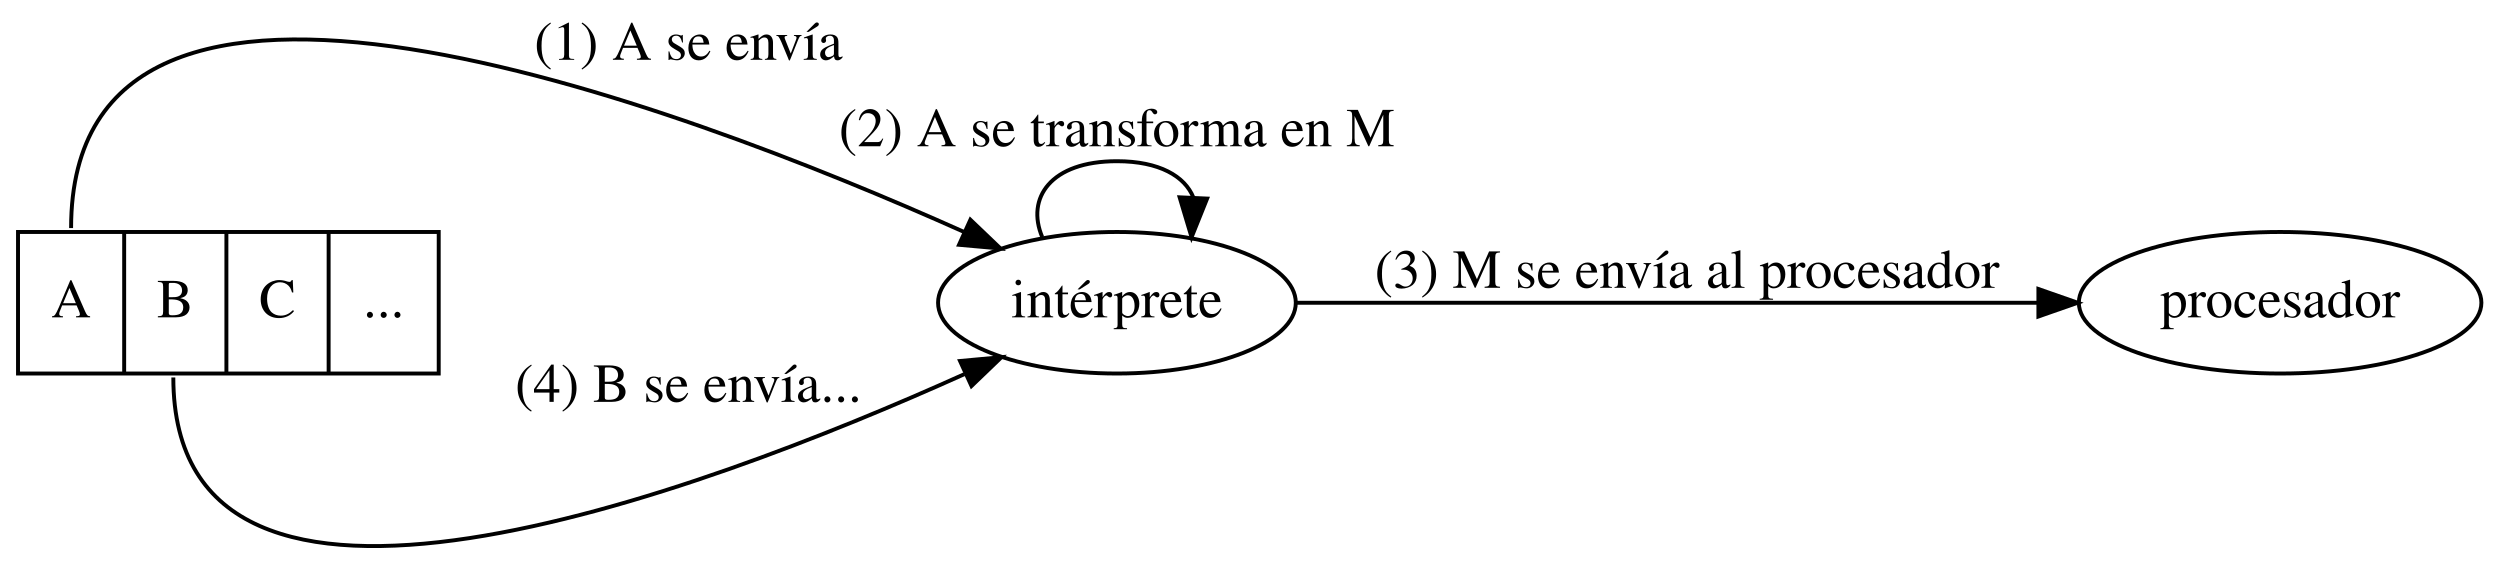
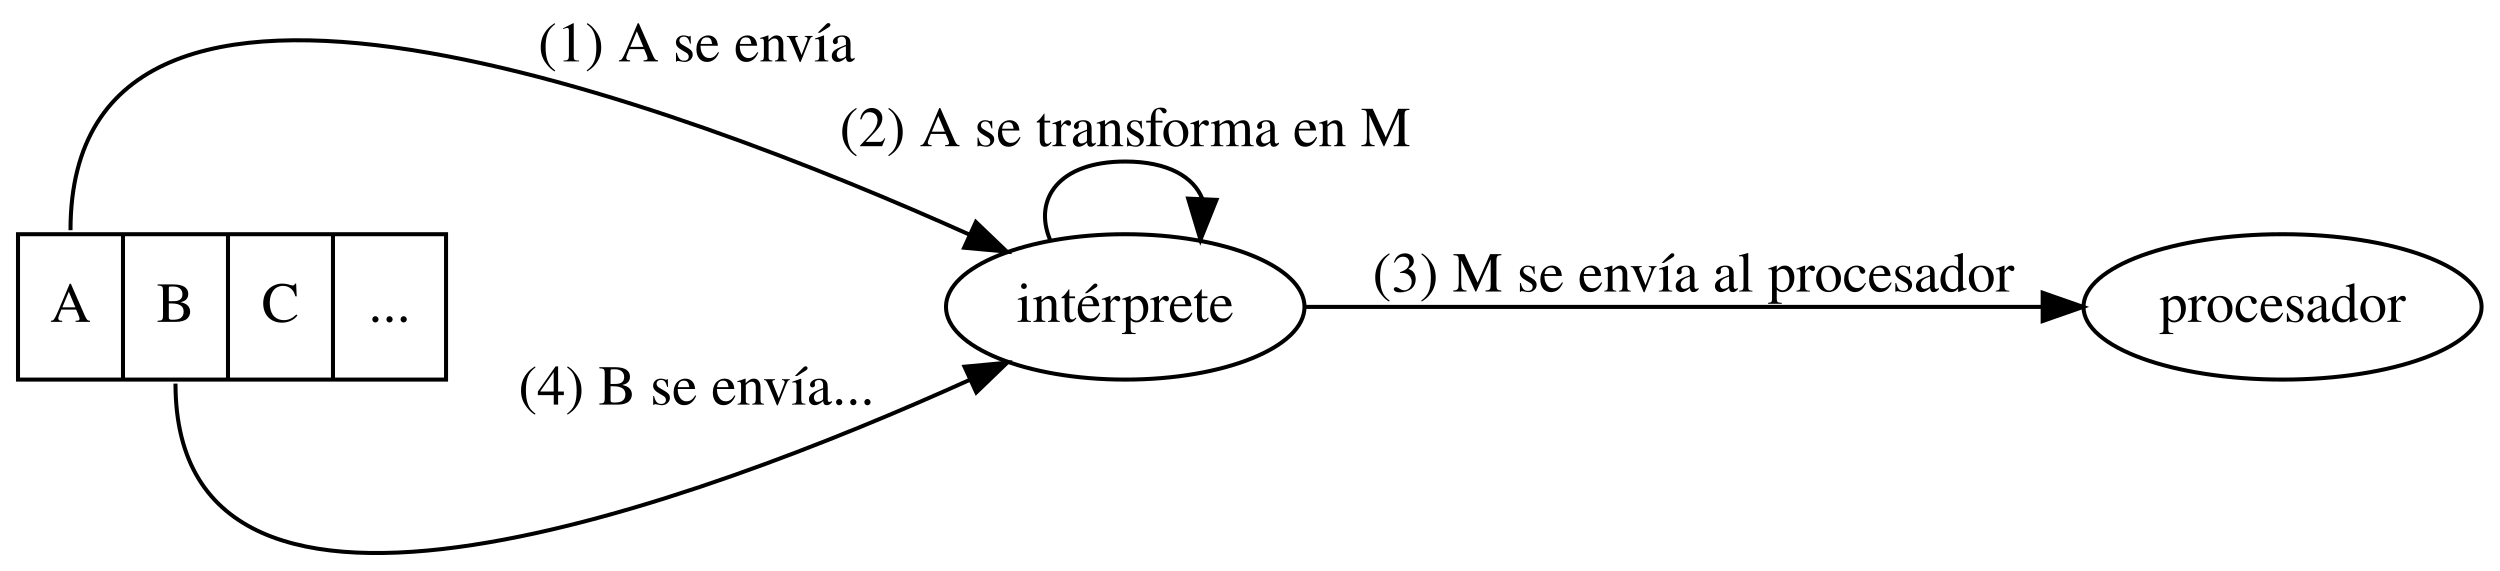
- <svg xmlns="http://www.w3.org/2000/svg" width="635pt" height="143pt" viewBox="0.00 0.00 634.68 143.19">
-   <g id="graph0" class="graph" transform="scale(1 1) rotate(0) translate(4 139.19)">
+ <svg xmlns="http://www.w3.org/2000/svg" width="618pt" height="141pt" viewBox="0.00 0.00 618.18 141.25">
+   <g id="graph0" class="graph" transform="scale(1 1) rotate(0) translate(4 137.248)">
    <g id="node1" class="node">
-       <ellipse fill="none" stroke="black" cx="279.496" cy="-62.19" rx="45.492" ry="18" />
-       <text text-anchor="middle" x="279.496" y="-58.49" font-family="Times,serif" font-size="14.00">intérprete</text>
+       <ellipse fill="none" stroke="black" cx="274.196" cy="-61.248" rx="44.393" ry="18" />
+       <text text-anchor="middle" x="274.196" y="-57.548" font-family="Times,serif" font-size="14.00">intérprete</text>
    </g>
    <g id="edge3" class="edge">
-       <path fill="none" stroke="black" d="M260.512,-78.854C256.293,-88.815 262.621,-98.19 279.496,-98.19 290.307,-98.19 296.789,-94.343 298.942,-88.959" />
-       <polygon fill="black" stroke="black" points="302.433,-88.684 298.48,-78.854 295.441,-89.004 302.433,-88.684" />
-       <text text-anchor="middle" x="279.496" y="-101.99" font-family="Times,serif" font-size="14.00">(2) A se transforma en M</text>
+       <path fill="none" stroke="black" d="M255.563,-77.912C251.423,-87.873 257.634,-97.248 274.196,-97.248 284.806,-97.248 291.168,-93.401 293.282,-88.016" />
+       <polygon fill="black" stroke="black" points="296.774,-87.745 292.829,-77.912 289.781,-88.059 296.774,-87.745" />
+       <text text-anchor="middle" x="274.196" y="-101.048" font-family="Times,serif" font-size="14.00">(2) A se transforma en M</text>
    </g>
    <g id="node2" class="node">
-       <ellipse fill="none" stroke="black" cx="575.337" cy="-62.19" rx="51.191" ry="18" />
-       <text text-anchor="middle" x="575.337" y="-58.49" font-family="Times,serif" font-size="14.00">procesador</text>
+       <ellipse fill="none" stroke="black" cx="560.788" cy="-61.248" rx="49.291" ry="18" />
+       <text text-anchor="middle" x="560.788" y="-57.548" font-family="Times,serif" font-size="14.00">procesador</text>
    </g>
    <g id="edge4" class="edge">
-       <path fill="none" stroke="black" d="M325.124,-62.19C375.454,-62.19 457.579,-62.19 513.696,-62.19" />
-       <polygon fill="black" stroke="black" points="513.858,-65.69 523.858,-62.19 513.858,-58.69 513.858,-65.69" />
-       <text text-anchor="middle" x="424.492" y="-65.99" font-family="Times,serif" font-size="14.00">(3) M se envía al procesador</text>
+       <path fill="none" stroke="black" d="M318.419,-61.248C367.21,-61.248 446.852,-61.248 501.206,-61.248" />
+       <polygon fill="black" stroke="black" points="501.385,-64.748 511.385,-61.248 501.385,-57.748 501.385,-64.748" />
+       <text text-anchor="middle" x="414.892" y="-65.048" font-family="Times,serif" font-size="14.00">(3) M se envía al procesador</text>
    </g>
    <g id="node3" class="node">
-       <polygon fill="none" stroke="black" points="0,-44.19 0,-80.19 107,-80.19 107,-44.19 0,-44.19" />
-       <text text-anchor="middle" x="13.5" y="-58.49" font-family="Times,serif" font-size="14.00">A</text>
-       <polyline fill="none" stroke="black" points="27,-44.19 27,-80.19 " />
-       <text text-anchor="middle" x="40" y="-58.49" font-family="Times,serif" font-size="14.00">B</text>
-       <polyline fill="none" stroke="black" points="53,-44.19 53,-80.19 " />
-       <text text-anchor="middle" x="66" y="-58.49" font-family="Times,serif" font-size="14.00">C</text>
-       <polyline fill="none" stroke="black" points="79,-44.19 79,-80.19 " />
-       <text text-anchor="middle" x="93" y="-58.49" font-family="Times,serif" font-size="14.00">...</text>
+       <polygon fill="none" stroke="black" points="0,-43.248 0,-79.248 106,-79.248 106,-43.248 0,-43.248" />
+       <text text-anchor="middle" x="13" y="-57.548" font-family="Times,serif" font-size="14.00">A</text>
+       <polyline fill="none" stroke="black" points="26,-43.248 26,-79.248 " />
+       <text text-anchor="middle" x="39" y="-57.548" font-family="Times,serif" font-size="14.00">B</text>
+       <polyline fill="none" stroke="black" points="52,-43.248 52,-79.248 " />
+       <text text-anchor="middle" x="65" y="-57.548" font-family="Times,serif" font-size="14.00">C</text>
+       <polyline fill="none" stroke="black" points="78,-43.248 78,-79.248 " />
+       <text text-anchor="middle" x="92" y="-57.548" font-family="Times,serif" font-size="14.00">...</text>
    </g>
    <g id="edge1" class="edge">
-       <path fill="none" stroke="black" d="M13.5,-81.19C13.5,-171.131 167.247,-113.032 240.523,-80.235" />
-       <polygon fill="black" stroke="black" points="242.225,-83.306 249.885,-75.986 239.332,-76.932 242.225,-83.306" />
-       <text text-anchor="middle" x="170.5" y="-123.99" font-family="Times,serif" font-size="14.00">(1) A se envía</text>
+       <path fill="none" stroke="black" d="M13,-80.248C13,-168.459 163.592,-111.458 235.646,-79.136" />
+       <polygon fill="black" stroke="black" points="237.202,-82.273 244.855,-74.947 234.303,-75.901 237.202,-82.273" />
+       <text text-anchor="middle" x="168" y="-122.048" font-family="Times,serif" font-size="14.00">(1) A se envía</text>
    </g>
    <g id="edge2" class="edge">
-       <path fill="none" stroke="black" d="M39.5,-43.19C39.5,36.551 173.345,-13.697 240.709,-44.037" />
-       <polygon fill="black" stroke="black" points="239.592,-47.375 250.141,-48.351 242.503,-41.009 239.592,-47.375" />
-       <text text-anchor="middle" x="170.5" y="-36.99" font-family="Times,serif" font-size="14.00">(4) B se envía...</text>
+       <path fill="none" stroke="black" d="M39,-42.248C39,35.707 169.505,-13.311 235.674,-43.174" />
+       <polygon fill="black" stroke="black" points="234.398,-46.439 244.947,-47.424 237.314,-40.076 234.398,-46.439" />
+       <text text-anchor="middle" x="168" y="-37.048" font-family="Times,serif" font-size="14.00">(4) B se envía...</text>
    </g>
  </g>
</svg>
